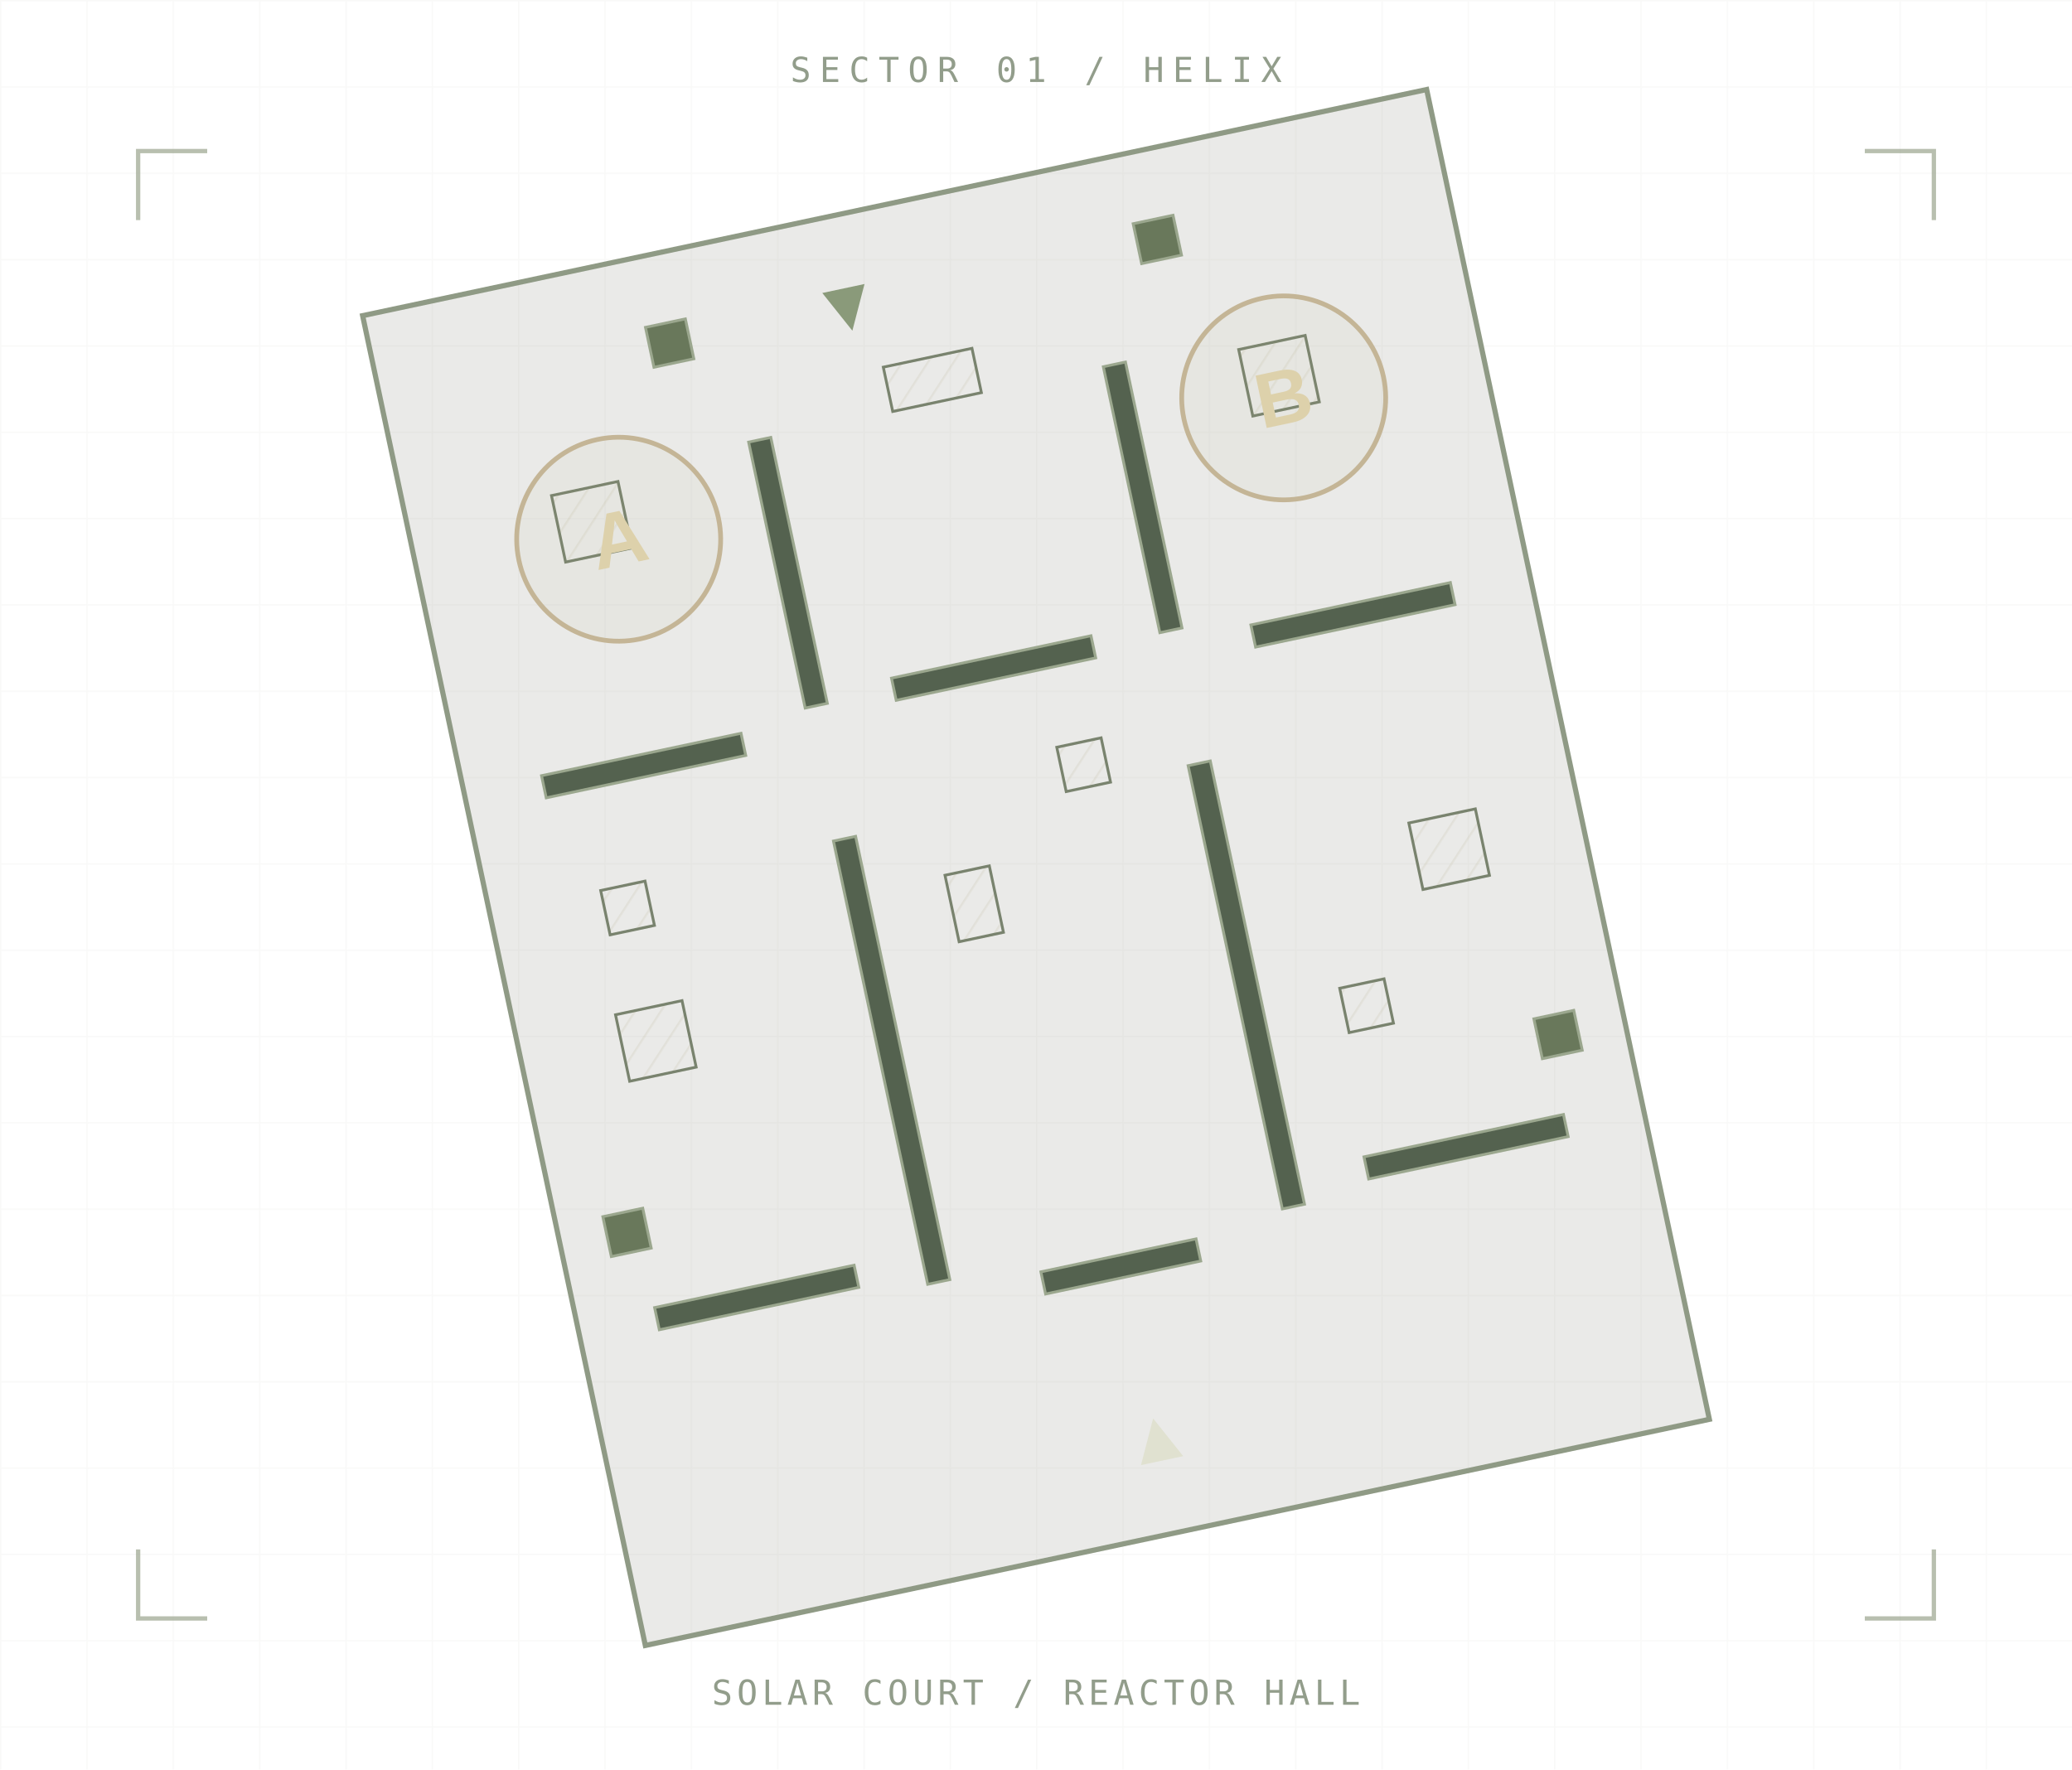
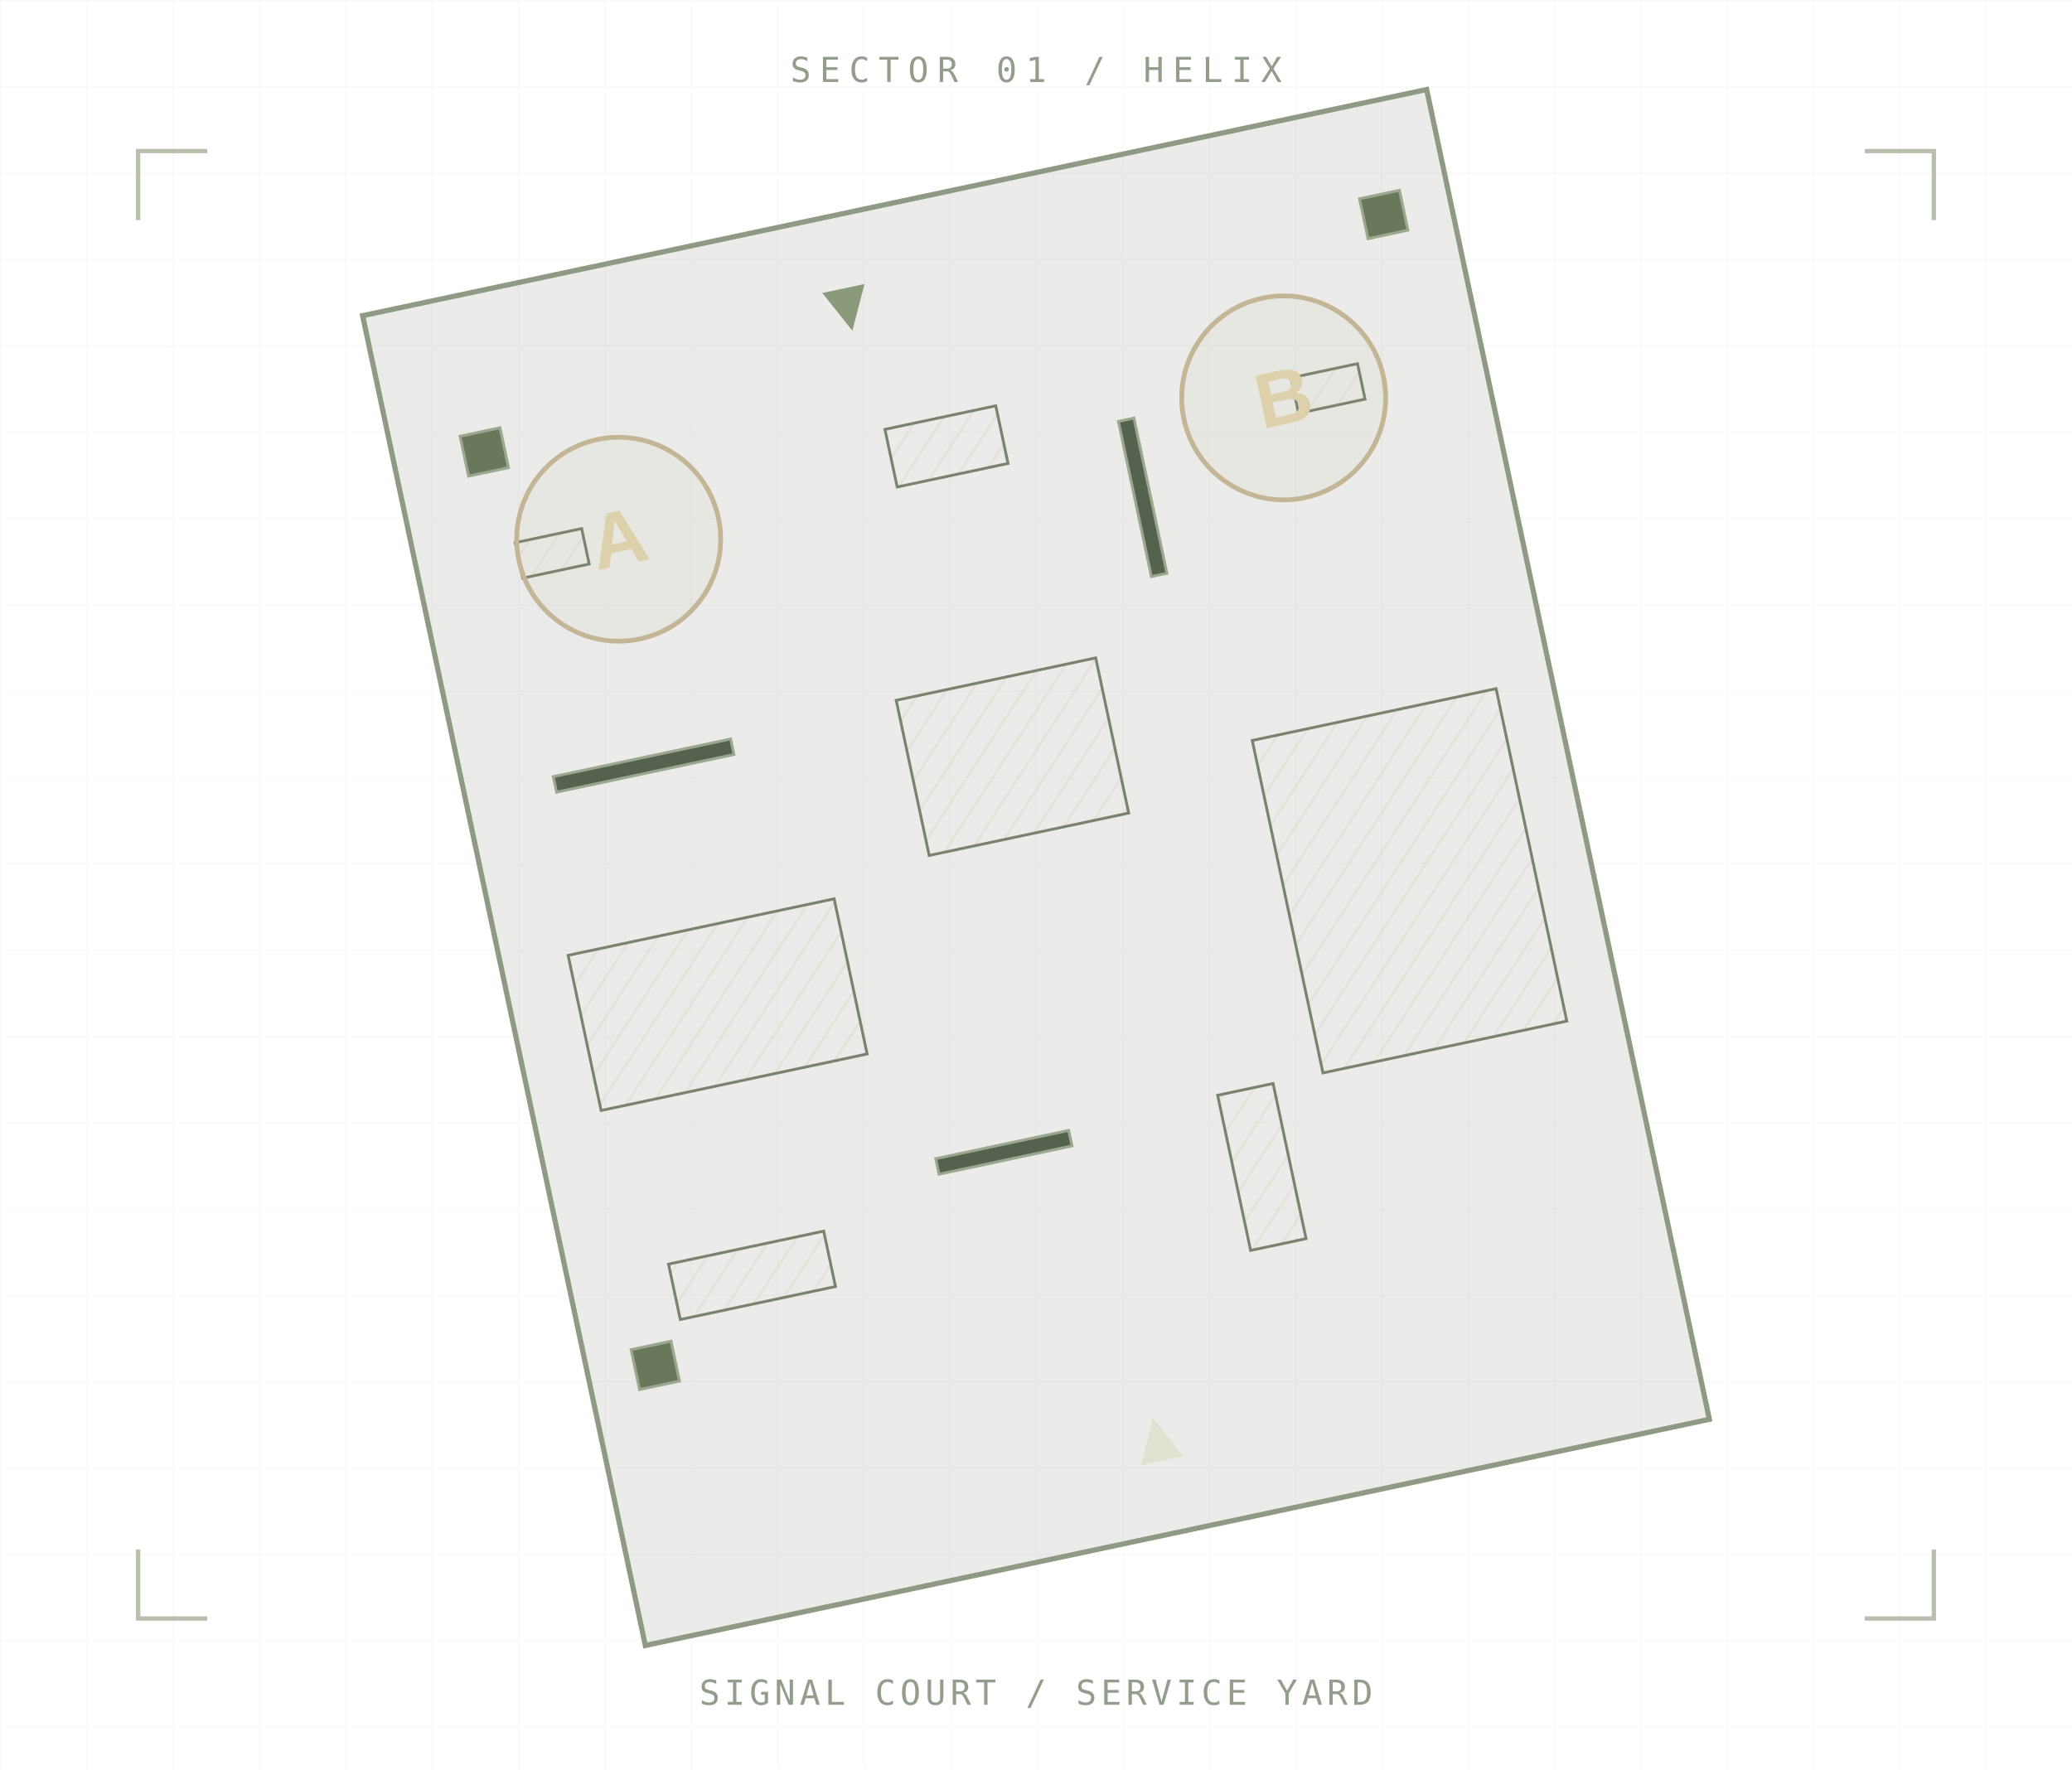
<svg xmlns="http://www.w3.org/2000/svg" viewBox="0 0 480 410" fill="none">
  <defs>
    <pattern id="grid" width="20" height="20" patternUnits="userSpaceOnUse">
      <path d="M20 0H0V20" stroke="#a6aa9b" stroke-opacity=".07" stroke-width=".6" />
    </pattern>
    <pattern id="hatch" width="5" height="5" patternUnits="userSpaceOnUse" patternTransform="rotate(45)">
      <path d="M0 0v5" stroke="#c1ba9f" stroke-opacity=".18" stroke-width="1" />
    </pattern>
  </defs>
  <rect width="480" height="410" fill="url(#grid)" />
  <g transform="translate(240 201) rotate(-12)">
-     <rect x="-126" y="-157.5" width="252" height="315" fill="#8f8c80" fill-opacity=".18" stroke="#8f9a85" stroke-width="1.2" />
-     <rect x="-44.625" y="-15.75" width="5.25" height="105" fill="#54624f" stroke="#9ba78e" stroke-width=".65" />
-     <rect x="39.375" y="-15.75" width="5.25" height="105" fill="#54624f" stroke="#9ba78e" stroke-width=".65" />
-     <rect x="-44.625" y="-110.25" width="5.25" height="63" fill="#54624f" stroke="#9ba78e" stroke-width=".65" />
-     <rect x="39.375" y="-110.25" width="5.25" height="63" fill="#54624f" stroke="#9ba78e" stroke-width=".65" />
-     <rect x="-107.625" y="81.375" width="47.25" height="5.25" fill="#54624f" stroke="#9ba78e" stroke-width=".65" />
-     <rect x="60.375" y="81.375" width="47.25" height="5.25" fill="#54624f" stroke="#9ba78e" stroke-width=".65" />
-     <rect x="-23.625" y="-49.875" width="47.25" height="5.25" fill="#54624f" stroke="#9ba78e" stroke-width=".65" />
-     <rect x="-107.625" y="-44.625" width="47.25" height="5.25" fill="#54624f" stroke="#9ba78e" stroke-width=".65" />
-     <rect x="60.375" y="-44.625" width="47.25" height="5.25" fill="#54624f" stroke="#9ba78e" stroke-width=".65" />
-     <rect x="-18.375" y="91.875" width="36.75" height="5.25" fill="#54624f" stroke="#9ba78e" stroke-width=".65" />
-     <rect x="-91.875" y="-107.625" width="15.75" height="15.75" fill="url(#hatch)" stroke="#79836e" stroke-width=".65" />
-     <rect x="70.875" y="-107.625" width="15.75" height="15.75" fill="url(#hatch)" stroke="#79836e" stroke-width=".65" />
-     <rect x="-102.375" y="13.125" width="15.75" height="15.75" fill="url(#hatch)" stroke="#79836e" stroke-width=".65" />
-     <rect x="86.625" y="7.875" width="15.75" height="15.75" fill="url(#hatch)" stroke="#79836e" stroke-width=".65" />
-     <rect x="-21" y="-2.625" width="10.5" height="15.75" fill="url(#hatch)" stroke="#79836e" stroke-width=".65" />
-     <rect x="10.5" y="-26.25" width="10.5" height="10.5" fill="url(#hatch)" stroke="#79836e" stroke-width=".65" />
-     <rect x="-99.75" y="-15.75" width="10.5" height="10.5" fill="url(#hatch)" stroke="#79836e" stroke-width=".65" />
-     <rect x="63" y="42" width="10.5" height="10.5" fill="url(#hatch)" stroke="#79836e" stroke-width=".65" />
-     <rect x="-10.5" y="-120.75" width="21" height="10.5" fill="url(#hatch)" stroke="#79836e" stroke-width=".65" />
-     <rect x="-114.975" y="58.275" width="9.45" height="9.45" fill="#69785b" stroke="#9ba78e" stroke-width=".65" />
-     <rect x="105.525" y="58.275" width="9.45" height="9.45" fill="#69785b" stroke="#9ba78e" stroke-width=".65" />
-     <rect x="-62.475" y="-141.225" width="9.45" height="9.45" fill="#69785b" stroke="#9ba78e" stroke-width=".65" />
-     <rect x="53.025" y="-141.225" width="9.45" height="9.45" fill="#69785b" stroke="#9ba78e" stroke-width=".65" />
+     <rect x="-126" y="-157.5" width="252" height="315" fill="#909386" fill-opacity=".18" stroke="#8f9a85" stroke-width="1.2" />
+     <rect x="-36.75" y="61.163" width="31.5" height="3.675" fill="#54624f" stroke="#9ba78e" stroke-width=".65" />
+     <rect x="40.163" y="-97.125" width="3.675" height="36.75" fill="#54624f" stroke="#9ba78e" stroke-width=".65" />
+     <rect x="-105" y="-43.837" width="42" height="3.675" fill="#54624f" stroke="#9ba78e" stroke-width=".65" />
+     <rect x="-110.25" y="-2.625" width="63" height="36.75" fill="url(#hatch)" stroke="#79836e" stroke-width=".65" />
+     <rect x="55.125" y="-18.375" width="57.75" height="78.75" fill="url(#hatch)" stroke="#79836e" stroke-width=".65" />
+     <rect x="-23.625" y="-44.625" width="47.25" height="36.75" fill="url(#hatch)" stroke="#79836e" stroke-width=".65" />
+     <rect x="-102.375" y="72.188" width="36.75" height="13.125" fill="url(#hatch)" stroke="#79836e" stroke-width=".65" />
+     <rect x="30.188" y="60.375" width="13.125" height="36.75" fill="url(#hatch)" stroke="#79836e" stroke-width=".65" />
+     <rect x="-102.375" y="-98.7" width="15.75" height="8.4" fill="url(#hatch)" stroke="#79836e" stroke-width=".65" />
+     <rect x="81.375" y="-98.7" width="15.75" height="8.4" fill="url(#hatch)" stroke="#79836e" stroke-width=".65" />
+     <rect x="-13.125" y="-106.575" width="26.25" height="13.65" fill="url(#hatch)" stroke="#79836e" stroke-width=".65" />
+     <rect x="-114.975" y="89.775" width="9.45" height="9.45" fill="#69785b" stroke="#9ba78e" stroke-width=".65" />
+     <rect x="105.525" y="-135.975" width="9.45" height="9.45" fill="#69785b" stroke="#9ba78e" stroke-width=".65" />
+     <rect x="-109.725" y="-125.475" width="9.45" height="9.45" fill="#69785b" stroke="#9ba78e" stroke-width=".65" />
    <circle cx="-78.75" cy="-94.5" r="23.625" fill="#b3aa7a" fill-opacity=".06" stroke="#c4b596" stroke-width="1.1" />
    <text x="-78.75" y="-88.5" text-anchor="middle" fill="#ddd1ab" font-family="Arial,sans-serif" font-size="18" font-weight="700">A</text>
    <circle cx="78.75" cy="-94.5" r="23.625" fill="#b3aa7a" fill-opacity=".06" stroke="#c4b596" stroke-width="1.1" />
    <text x="78.75" y="-88.5" text-anchor="middle" fill="#ddd1ab" font-family="Arial,sans-serif" font-size="18" font-weight="700">B</text>
    <path d="M0 130.5l-5 10h10z" fill="#e0e1d0" />
    <path d="M-15.75 -130.5l-5 -10h10z" fill="#8a9a7a" />
  </g>
  <path d="M48 35H32v16M432 35h16v16M48 375H32v-16M432 375h16v-16" stroke="#9ba48e" stroke-opacity=".7" />
  <text x="240" y="19" text-anchor="middle" fill="#929d8b" font-family="monospace" font-size="8" letter-spacing="2">SECTOR 01 / HELIX</text>
-   <text x="240" y="395" text-anchor="middle" fill="#929d8b" font-family="monospace" font-size="8" letter-spacing="1">SOLAR COURT / REACTOR HALL</text>
+   <text x="240" y="395" text-anchor="middle" fill="#929d8b" font-family="monospace" font-size="8" letter-spacing="1">SIGNAL COURT / SERVICE YARD</text>
</svg>
